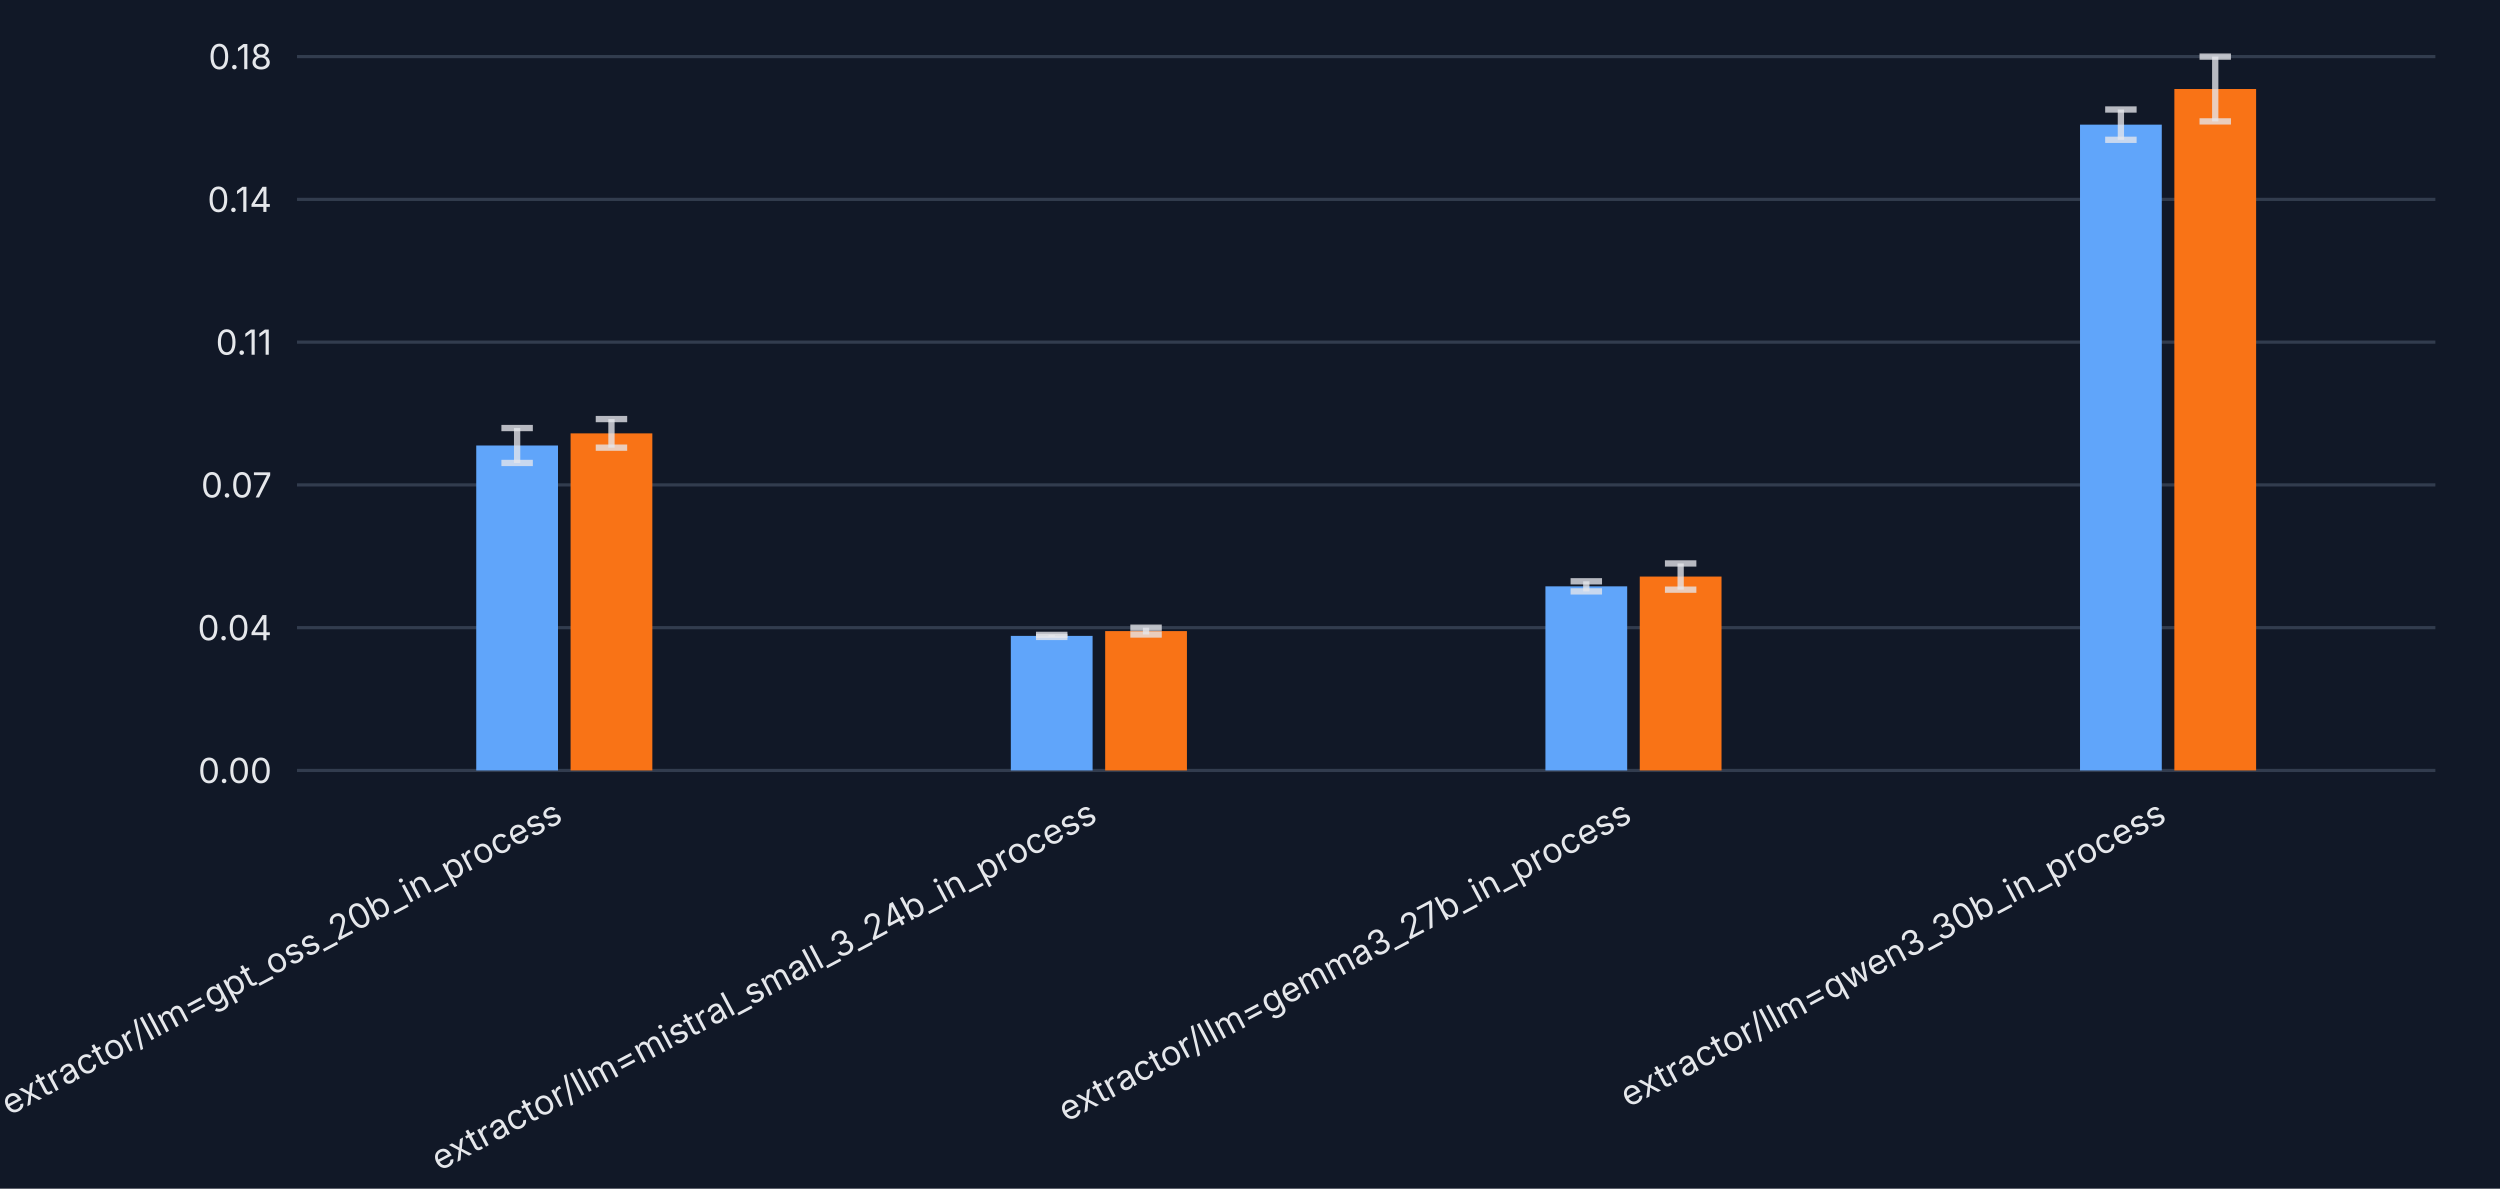
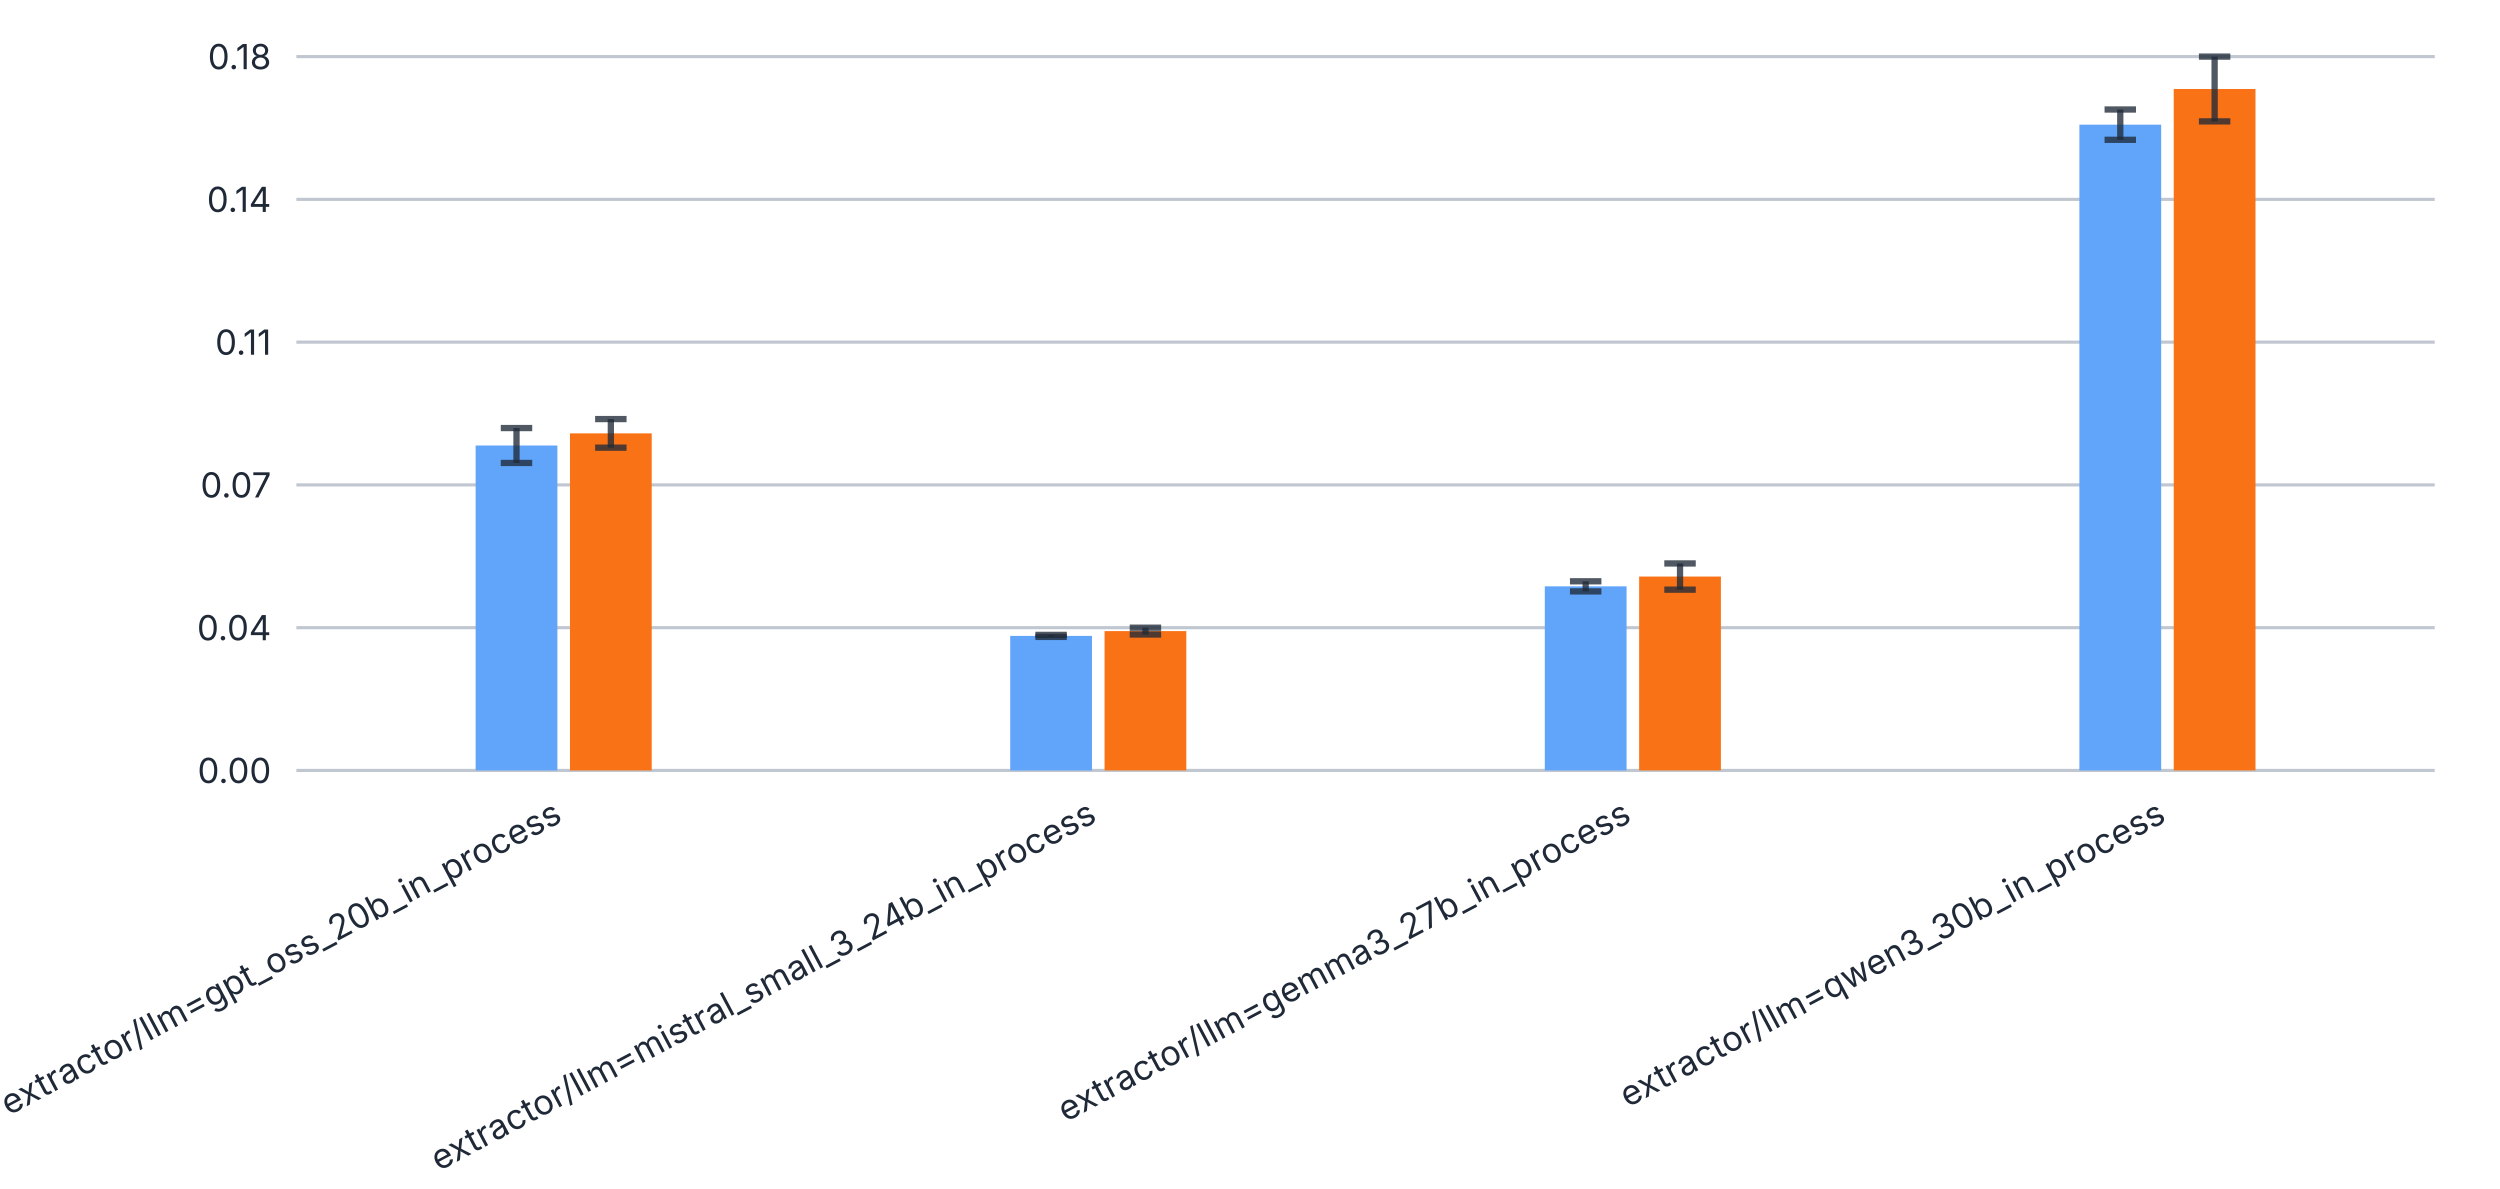
- <svg xmlns="http://www.w3.org/2000/svg" width="795" height="378" viewBox="0 0 795 378" style="color: rgb(229, 231, 235); font-family: Inter, Arial, sans-serif; background-color: rgba(0, 0, 0, 0);">
-   <rect x="0" y="0" width="795" height="378" fill="rgb(17, 24, 39)" />
-   <g transform="translate(34.44459, 0)">
+ <svg xmlns="http://www.w3.org/2000/svg" width="795" height="378" viewBox="0 0 795 378" style="color: rgb(31, 41, 55); font-family: Inter, Arial, sans-serif; background-color: rgba(0, 0, 0, 0);">
+   <rect x="0" y="0" width="795" height="378" fill="rgb(255, 255, 255)" />
+   <g transform="translate(34.24805, 0)">
    <line x1="60" x2="740" y1="245" y2="245" stroke="#64748b66" stroke-width="1" />
    <text x="52" y="249" text-anchor="end" fill="currentColor" font-size="11">0.00</text>
    <line x1="60" x2="740" y1="199.6" y2="199.6" stroke="#64748b66" stroke-width="1" />
    <text x="52" y="203.6" text-anchor="end" fill="currentColor" font-size="11">0.04</text>
    <line x1="60" x2="740" y1="154.2" y2="154.2" stroke="#64748b66" stroke-width="1" />
    <text x="52" y="158.2" text-anchor="end" fill="currentColor" font-size="11">0.07</text>
    <line x1="60" x2="740" y1="108.8" y2="108.8" stroke="#64748b66" stroke-width="1" />
    <text x="52" y="112.8" text-anchor="end" fill="currentColor" font-size="11">0.11</text>
    <line x1="60" x2="740" y1="63.4" y2="63.4" stroke="#64748b66" stroke-width="1" />
    <text x="52" y="67.4" text-anchor="end" fill="currentColor" font-size="11">0.14</text>
    <line x1="60" x2="740" y1="18" y2="18" stroke="#64748b66" stroke-width="1" />
    <text x="52" y="22" text-anchor="end" fill="currentColor" font-size="11">0.18</text>
    <rect x="117" y="141.67" width="26" height="103.33" fill="#60a5fa" style="cursor: crosshair;" />
    <line x1="130" x2="130" y1="136.12" y2="147.22" stroke="currentColor" stroke-opacity="0.78" stroke-width="2" />
    <line x1="125" x2="135" y1="136.12" y2="136.12" stroke="currentColor" stroke-opacity="0.78" stroke-width="2" />
    <line x1="125" x2="135" y1="147.22" y2="147.22" stroke="currentColor" stroke-opacity="0.78" stroke-width="2" />
    <rect x="147" y="137.811" width="26" height="107.189" fill="#f97316" style="cursor: crosshair;" />
    <line x1="160" x2="160" y1="133.265" y2="142.357" stroke="currentColor" stroke-opacity="0.78" stroke-width="2" />
    <line x1="155" x2="165" y1="133.265" y2="133.265" stroke="currentColor" stroke-opacity="0.78" stroke-width="2" />
    <line x1="155" x2="165" y1="142.357" y2="142.357" stroke="currentColor" stroke-opacity="0.78" stroke-width="2" />
    <text x="145" y="261" transform="rotate(-28 145 261)" text-anchor="end" fill="currentColor" font-size="11">extractor/llm=gpt_oss_20b_in_process</text>
    <rect x="287" y="202.216" width="26" height="42.784" fill="#60a5fa" style="cursor: crosshair;" />
    <line x1="300" x2="300" y1="201.891" y2="202.541" stroke="currentColor" stroke-opacity="0.78" stroke-width="2" />
    <line x1="295" x2="305" y1="201.891" y2="201.891" stroke="currentColor" stroke-opacity="0.78" stroke-width="2" />
    <line x1="295" x2="305" y1="202.541" y2="202.541" stroke="currentColor" stroke-opacity="0.78" stroke-width="2" />
    <rect x="317" y="200.689" width="26" height="44.311" fill="#f97316" style="cursor: crosshair;" />
    <line x1="330" x2="330" y1="199.604" y2="201.774" stroke="currentColor" stroke-opacity="0.78" stroke-width="2" />
    <line x1="325" x2="335" y1="199.604" y2="199.604" stroke="currentColor" stroke-opacity="0.78" stroke-width="2" />
    <line x1="325" x2="335" y1="201.774" y2="201.774" stroke="currentColor" stroke-opacity="0.78" stroke-width="2" />
    <text x="315" y="261" transform="rotate(-28 315 261)" text-anchor="end" fill="currentColor" font-size="11">extractor/llm=mistral_small_3_24b_in_process</text>
    <rect x="457" y="186.457" width="26" height="58.543" fill="#60a5fa" style="cursor: crosshair;" />
    <line x1="470" x2="470" y1="184.853" y2="188.062" stroke="currentColor" stroke-opacity="0.78" stroke-width="2" />
    <line x1="465" x2="475" y1="184.853" y2="184.853" stroke="currentColor" stroke-opacity="0.78" stroke-width="2" />
    <line x1="465" x2="475" y1="188.062" y2="188.062" stroke="currentColor" stroke-opacity="0.78" stroke-width="2" />
    <rect x="487" y="183.344" width="26" height="61.656" fill="#f97316" style="cursor: crosshair;" />
    <line x1="500" x2="500" y1="179.175" y2="187.513" stroke="currentColor" stroke-opacity="0.78" stroke-width="2" />
    <line x1="495" x2="505" y1="179.175" y2="179.175" stroke="currentColor" stroke-opacity="0.78" stroke-width="2" />
    <line x1="495" x2="505" y1="187.513" y2="187.513" stroke="currentColor" stroke-opacity="0.78" stroke-width="2" />
    <text x="485" y="261" transform="rotate(-28 485 261)" text-anchor="end" fill="currentColor" font-size="11">extractor/llm=gemma3_27b_in_process</text>
    <rect x="627" y="39.639" width="26" height="205.361" fill="#60a5fa" style="cursor: crosshair;" />
    <line x1="640" x2="640" y1="34.821" y2="44.457" stroke="currentColor" stroke-opacity="0.78" stroke-width="2" />
    <line x1="635" x2="645" y1="34.821" y2="34.821" stroke="currentColor" stroke-opacity="0.78" stroke-width="2" />
    <line x1="635" x2="645" y1="44.457" y2="44.457" stroke="currentColor" stroke-opacity="0.78" stroke-width="2" />
    <rect x="657" y="28.302" width="26" height="216.698" fill="#f97316" style="cursor: crosshair;" />
    <line x1="670" x2="670" y1="18" y2="38.603" stroke="currentColor" stroke-opacity="0.78" stroke-width="2" />
    <line x1="665" x2="675" y1="18" y2="18" stroke="currentColor" stroke-opacity="0.78" stroke-width="2" />
    <line x1="665" x2="675" y1="38.603" y2="38.603" stroke="currentColor" stroke-opacity="0.78" stroke-width="2" />
    <text x="655" y="261" transform="rotate(-28 655 261)" text-anchor="end" fill="currentColor" font-size="11">extractor/llm=qwen3_30b_in_process</text>
  </g>
</svg>
